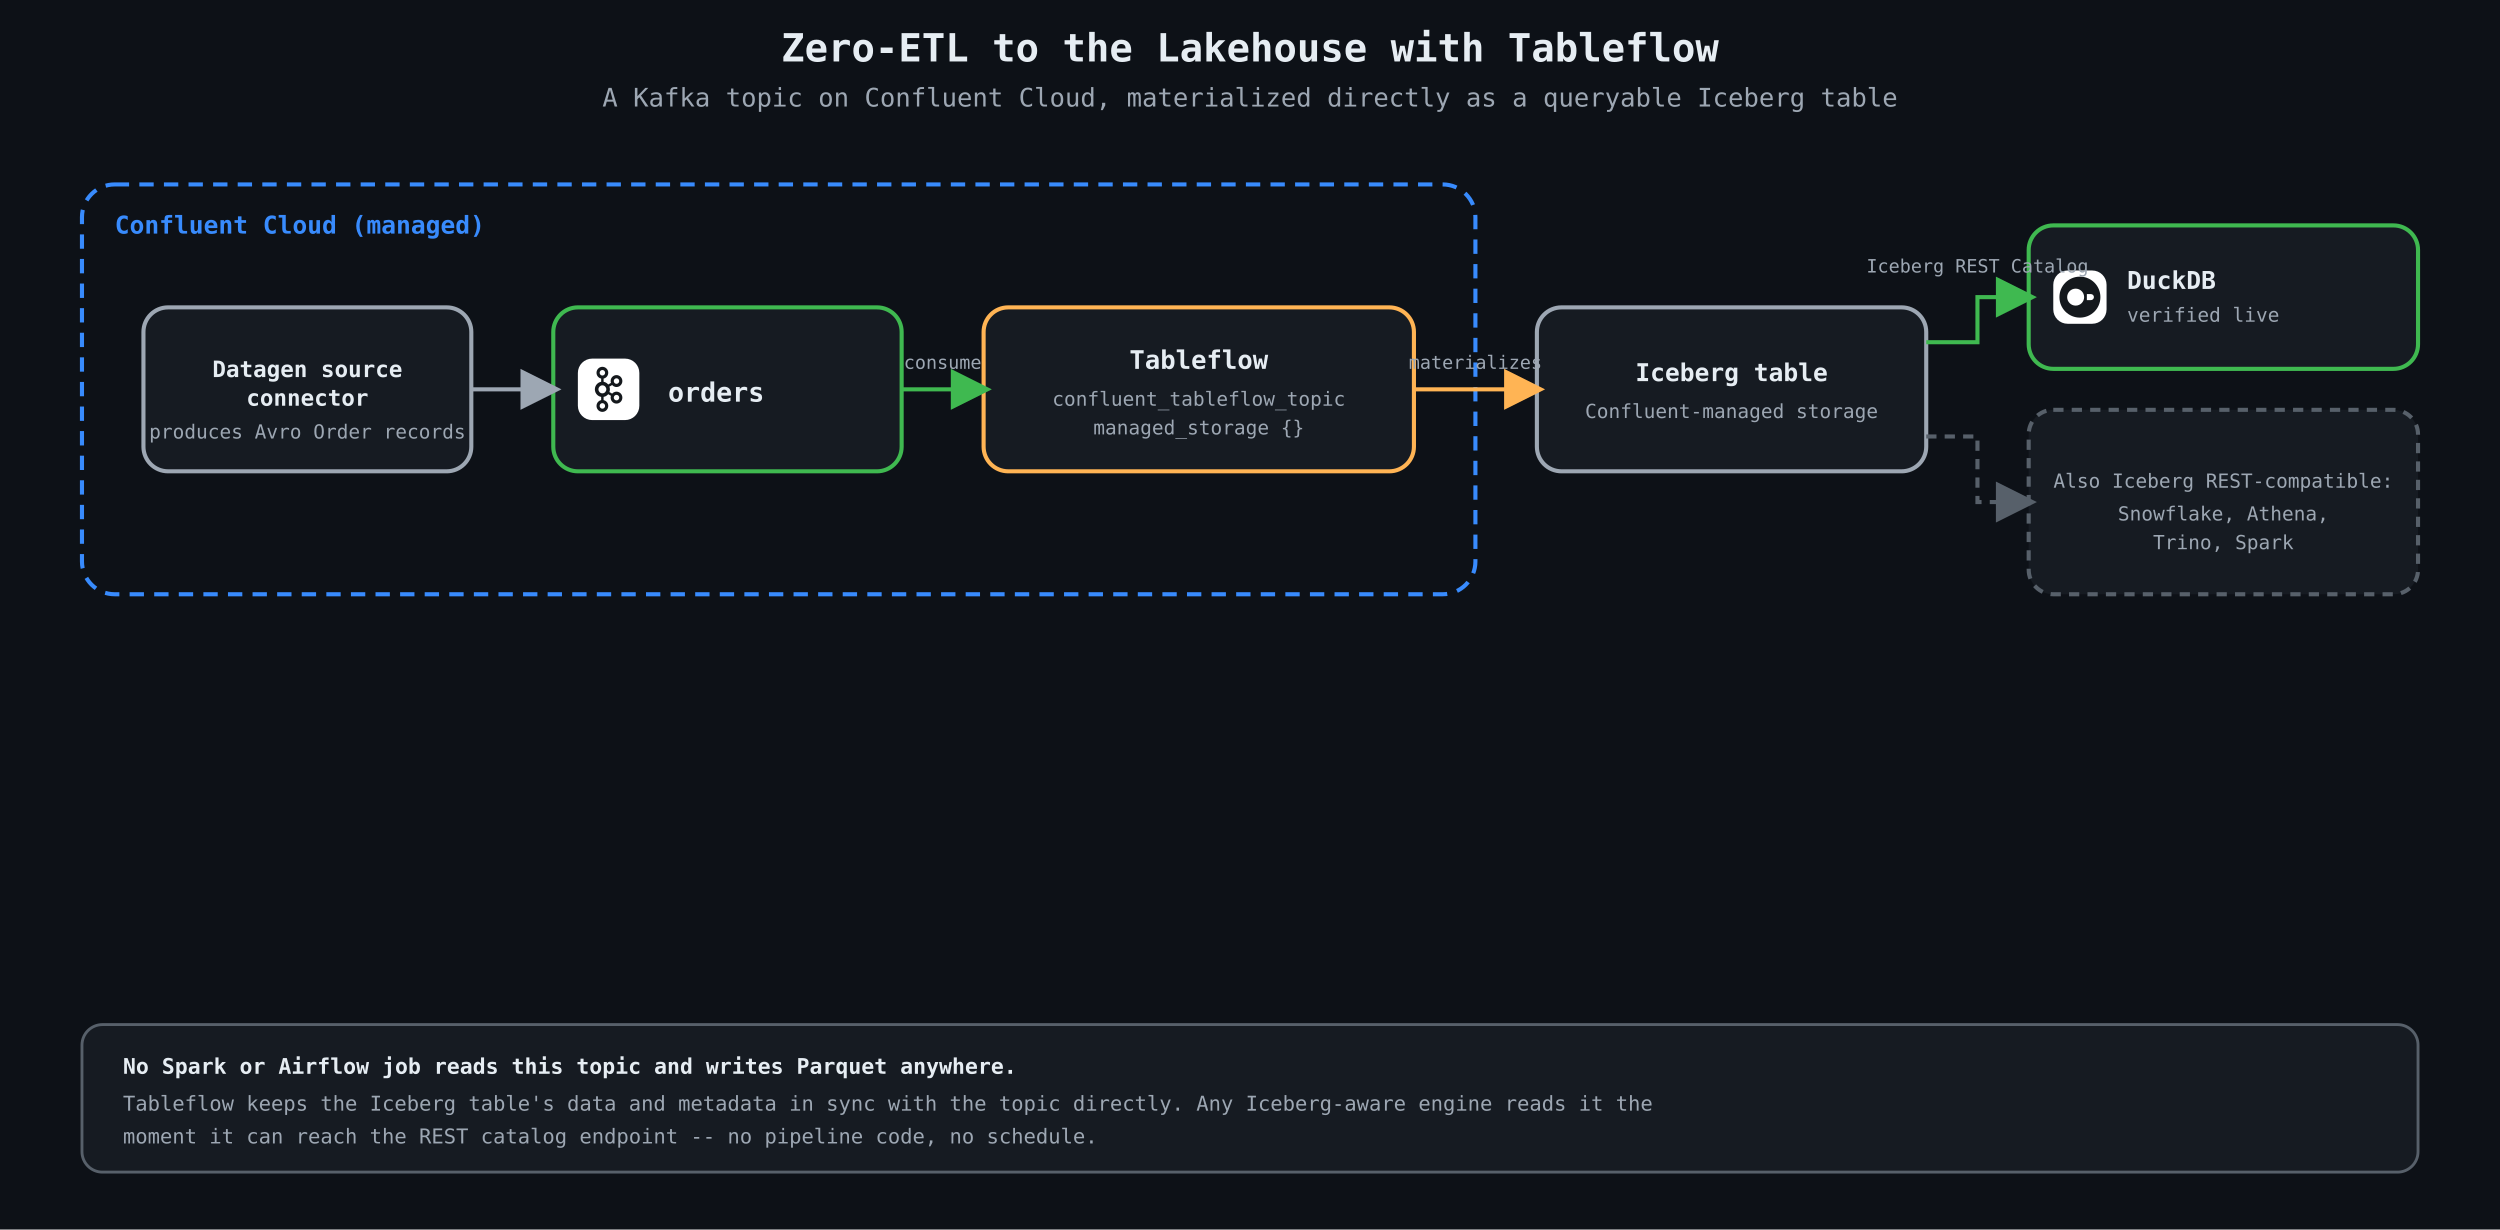
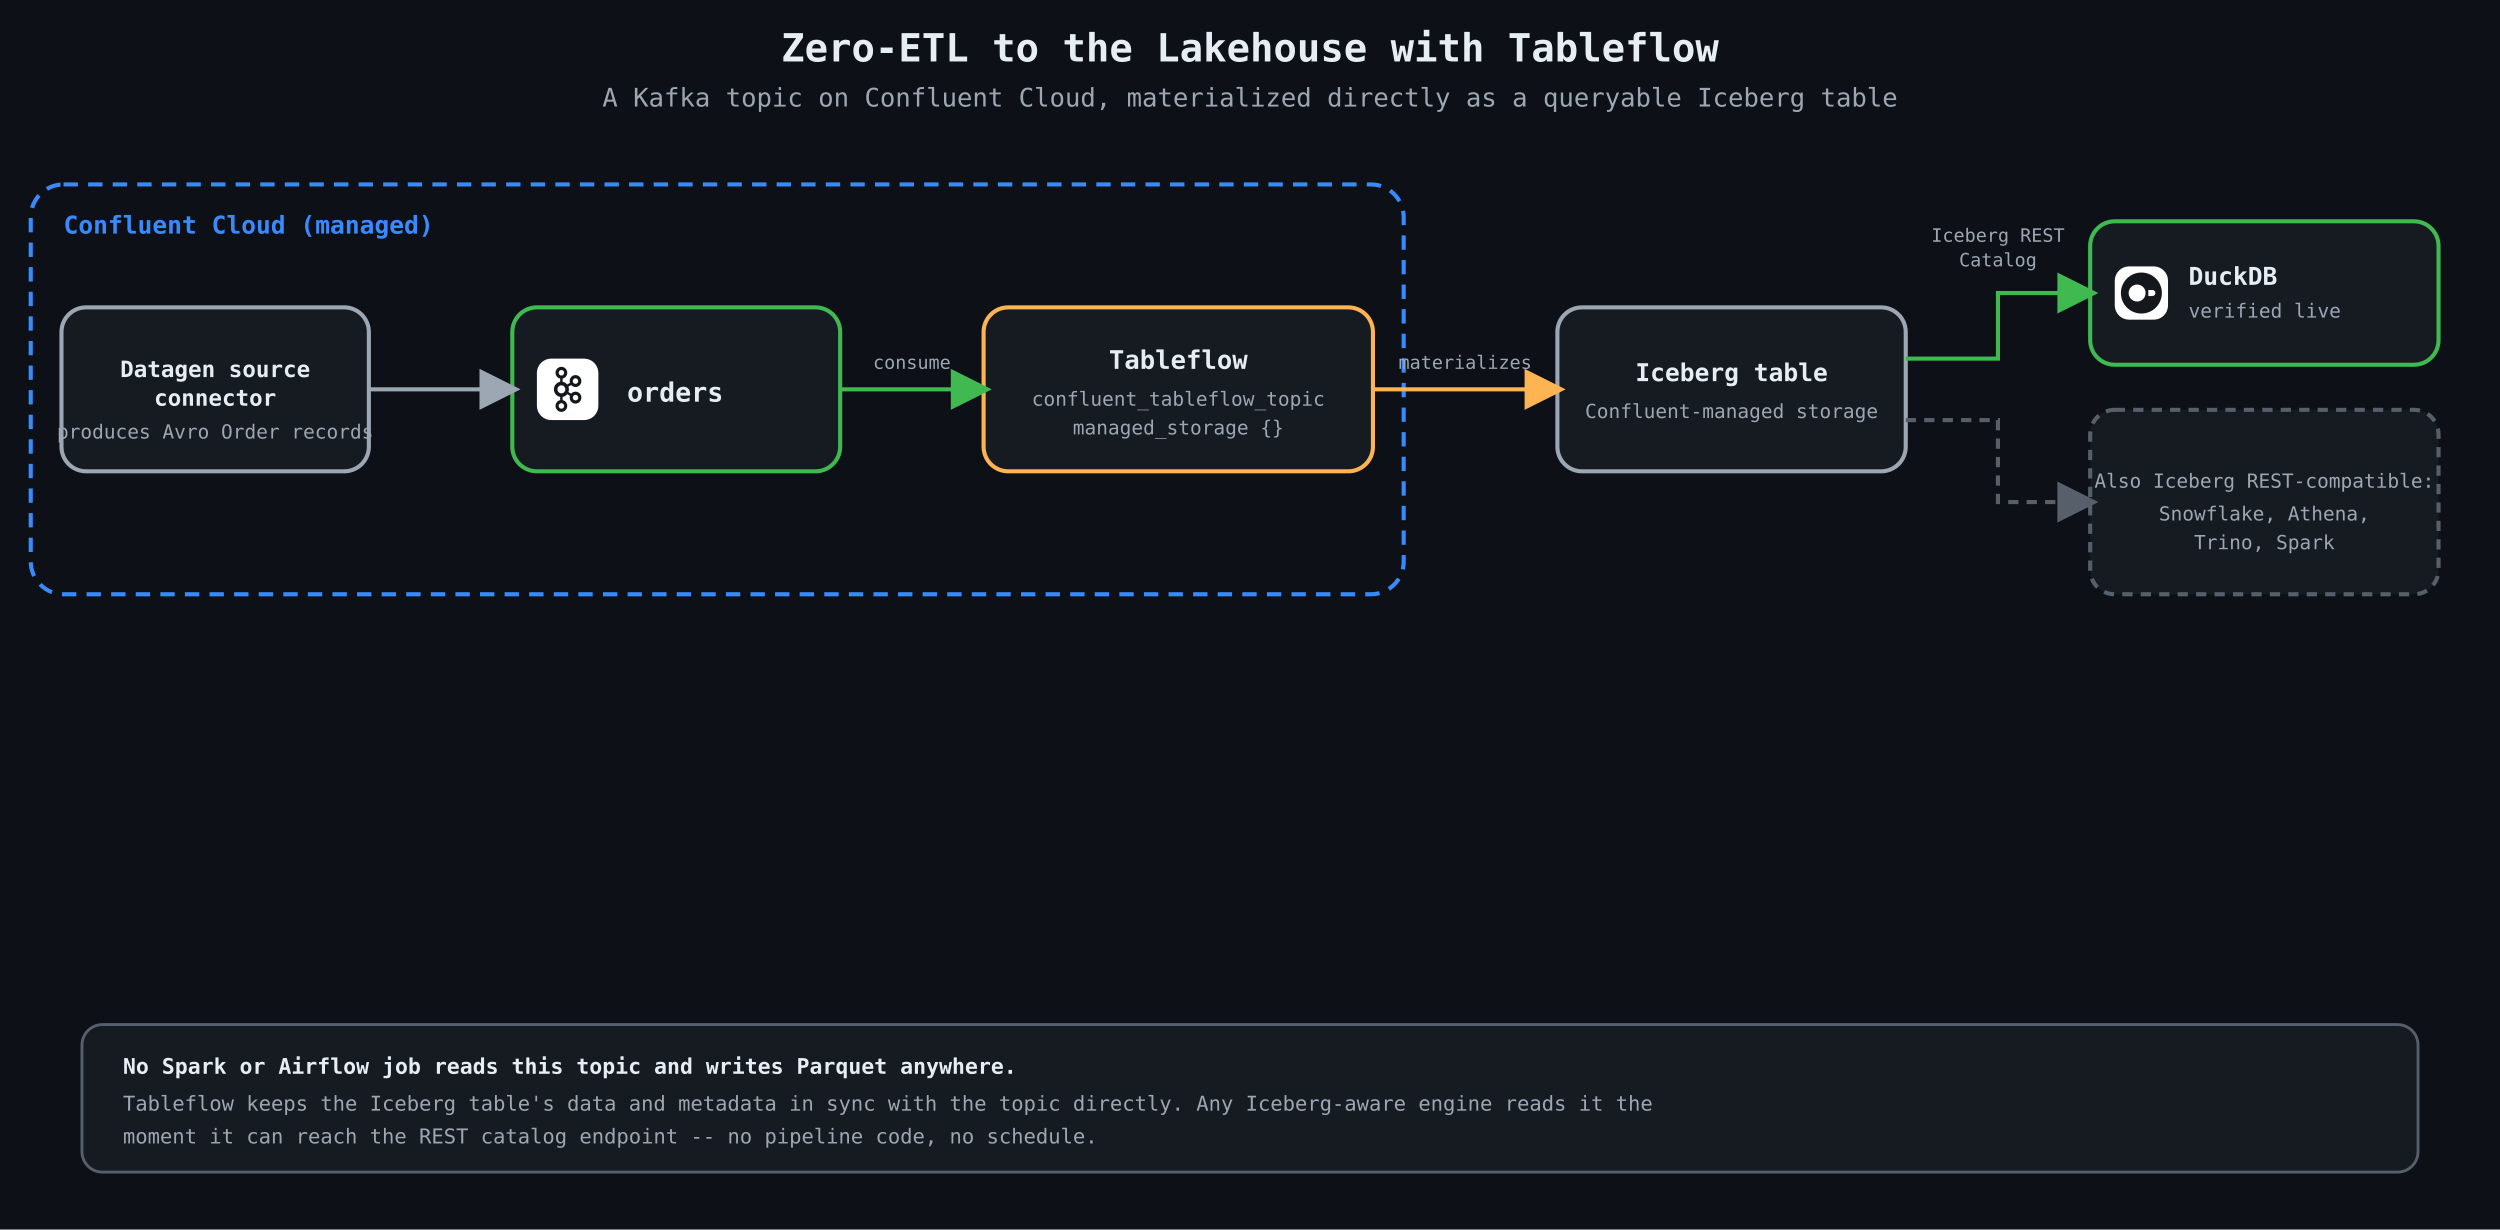
<svg xmlns="http://www.w3.org/2000/svg" width="1220" height="600" viewBox="0 0 1220 600" font-family="ui-monospace,Menlo,monospace">
  <rect width="1220" height="600" fill="#0d1117" />
  <defs>
    <marker id="arrow" markerWidth="11" markerHeight="11" refX="8" refY="5" orient="auto">
      <path d="M0,0 L10,5 L0,10 z" fill="#ffb454" />
    </marker>
    <marker id="arrowg" markerWidth="11" markerHeight="11" refX="8" refY="5" orient="auto">
      <path d="M0,0 L10,5 L0,10 z" fill="#3fb950" />
    </marker>
    <marker id="arrowgray" markerWidth="11" markerHeight="11" refX="8" refY="5" orient="auto">
      <path d="M0,0 L10,5 L0,10 z" fill="#9da7b3" />
    </marker>
    <marker id="arrowmute" markerWidth="11" markerHeight="11" refX="8" refY="5" orient="auto">
      <path d="M0,0 L10,5 L0,10 z" fill="#57606a" />
    </marker>
  </defs>
  <text x="610" y="30" font-size="19" fill="#e6edf3" text-anchor="middle" font-weight="600">Zero-ETL to the Lakehouse with Tableflow</text>
  <text x="610" y="52" font-size="12.5" fill="#9da7b3" text-anchor="middle">A Kafka topic on Confluent Cloud, materialized directly as a queryable Iceberg table</text>
-   <rect x="40" y="90" width="680" height="200" rx="16" fill="none" stroke="#388bfd" stroke-width="2" stroke-dasharray="7 5" />
-   <text x="56" y="114" font-size="12" fill="#388bfd" text-anchor="start" font-weight="600">Confluent Cloud (managed)</text>
-   <rect x="70" y="150" width="160" height="80" rx="12" fill="#161b22" stroke="#9da7b3" stroke-width="2" />
-   <text x="150" y="184" font-size="11" fill="#e6edf3" text-anchor="middle" font-weight="600">Datagen source</text>
-   <text x="150" y="198" font-size="11" fill="#e6edf3" text-anchor="middle" font-weight="600">connector</text>
-   <text x="150" y="214" font-size="9.5" fill="#9da7b3" text-anchor="middle">produces Avro Order records</text>
-   <rect x="270" y="150" width="170" height="80" rx="12" fill="#161b22" stroke="#3fb950" stroke-width="2" />
-   <rect x="282" y="175" width="30" height="30" rx="7" fill="#ffffff" />
-   <g transform="translate(286,179) scale(0.9167)" fill="#14181c">
+   <rect x="15" y="90" width="670" height="200" rx="16" fill="none" stroke="#388bfd" stroke-width="2" stroke-dasharray="7 5" />
+   <text x="31" y="114" font-size="12" fill="#388bfd" text-anchor="start" font-weight="600">Confluent Cloud (managed)</text>
+   <rect x="30" y="150" width="150" height="80" rx="12" fill="#161b22" stroke="#9da7b3" stroke-width="2" />
+   <text x="105" y="184" font-size="11" fill="#e6edf3" text-anchor="middle" font-weight="600">Datagen source</text>
+   <text x="105" y="198" font-size="11" fill="#e6edf3" text-anchor="middle" font-weight="600">connector</text>
+   <text x="105" y="214" font-size="9.5" fill="#9da7b3" text-anchor="middle">produces Avro Order records</text>
+   <rect x="250" y="150" width="160" height="80" rx="12" fill="#161b22" stroke="#3fb950" stroke-width="2" />
+   <rect x="262" y="175" width="30" height="30" rx="7" fill="#ffffff" />
+   <g transform="translate(266,179) scale(0.9167)" fill="#14181c">
    <path d="M9.71 2.136a1.43 1.43 0 0 0-2.047 0h-.007a1.48 1.48 0 0 0-.421 1.042c0 .41.161.777.422 1.039l.007.007c.257.264.616.426 1.019.426.404 0 .766-.162 1.027-.426l.003-.007c.261-.262.421-.629.421-1.039 0-.408-.159-.777-.421-1.042H9.71zM8.683 22.295c.404 0 .766-.167 1.027-.429l.003-.008c.261-.261.421-.631.421-1.036 0-.41-.159-.778-.421-1.044H9.71a1.42 1.42 0 0 0-1.027-.432 1.4 1.4 0 0 0-1.02.432h-.007c-.26.266-.422.634-.422 1.044 0 .406.161.775.422 1.036l.007.008c.258.262.617.429 1.02.429zm7.89-4.462c.359-.096.683-.33.882-.684l.027-.052a1.47 1.47 0 0 0 .114-1.067 1.454 1.454 0 0 0-.675-.896l-.021-.014a1.425 1.425 0 0 0-1.078-.132c-.36.091-.684.335-.881.686-.2.349-.241.75-.146 1.119.099.363.33.691.675.896h.002c.346.203.737.239 1.101.144zm-6.405-7.342a2.083 2.083 0 0 0-1.485-.627c-.58 0-1.103.242-1.482.627-.378.385-.612.916-.612 1.507s.233 1.124.612 1.514a2.08 2.08 0 0 0 2.967 0c.379-.39.612-.923.612-1.514s-.233-1.122-.612-1.507zm-.835-2.51c.843.141 1.6.552 2.178 1.144h.004c.092.093.182.196.265.299l1.446-.851a3.176 3.176 0 0 1-.047-1.808 3.149 3.149 0 0 1 1.456-1.926l.025-.016a3.062 3.062 0 0 1 2.345-.306c.77.21 1.465.721 1.898 1.482v.002c.431.757.518 1.626.313 2.408a3.145 3.145 0 0 1-1.456 1.928l-.198.118h-.02a3.095 3.095 0 0 1-2.154.201 3.127 3.127 0 0 1-1.514-.944l-1.444.848a4.162 4.162 0 0 1 0 2.879l1.444.846c.413-.47.939-.789 1.514-.944a3.041 3.041 0 0 1 2.371.319l.048.023v.002a3.17 3.17 0 0 1 1.408 1.906 3.215 3.215 0 0 1-.313 2.405l-.026.053-.003-.005a3.147 3.147 0 0 1-1.867 1.436 3.096 3.096 0 0 1-2.371-.318v-.006a3.156 3.156 0 0 1-1.456-1.927 3.175 3.175 0 0 1 .047-1.805l-1.446-.848a3.905 3.905 0 0 1-.265.294l-.004.005a3.938 3.938 0 0 1-2.178 1.138v1.699a3.09 3.09 0 0 1 1.56.862l.002.004c.565.572.914 1.368.914 2.243 0 .873-.35 1.664-.914 2.239l-.002.009a3.1 3.1 0 0 1-2.21.931 3.1 3.1 0 0 1-2.206-.93h-.002v-.009a3.186 3.186 0 0 1-.916-2.239c0-.875.35-1.672.916-2.243v-.004h.002a3.1 3.1 0 0 1 1.558-.862v-1.699a3.926 3.926 0 0 1-2.176-1.138l-.006-.005a4.098 4.098 0 0 1-1.173-2.874c0-1.122.452-2.136 1.173-2.872h.006a3.947 3.947 0 0 1 2.176-1.144V6.289a3.137 3.137 0 0 1-1.558-.864h-.002v-.004a3.192 3.192 0 0 1-.916-2.243c0-.871.35-1.669.916-2.243l.002-.002A3.084 3.084 0 0 1 8.683 0c.861 0 1.641.355 2.21.932v.002h.002c.565.574.914 1.372.914 2.243 0 .876-.35 1.667-.914 2.243l-.002.005a3.142 3.142 0 0 1-1.56.864v1.692zm8.121-1.129l-.012-.019a1.452 1.452 0 0 0-.87-.668 1.43 1.43 0 0 0-1.103.146h.002c-.347.2-.58.529-.677.896-.095.365-.054.768.146 1.119l.007.009c.2.347.519.579.874.673.357.103.755.059 1.098-.144l.019-.009a1.47 1.47 0 0 0 .657-.885 1.493 1.493 0 0 0-.141-1.118" />
  </g>
-   <text x="326" y="196" font-size="13" fill="#e6edf3" text-anchor="start" font-weight="600">orders</text>
-   <rect x="480" y="150" width="210" height="80" rx="12" fill="#161b22" stroke="#ffb454" stroke-width="2" />
-   <text x="585" y="180" font-size="12.5" fill="#e6edf3" text-anchor="middle" font-weight="600">Tableflow</text>
-   <text x="585" y="198" font-size="9.5" fill="#9da7b3" text-anchor="middle">confluent_tableflow_topic</text>
-   <text x="585" y="212" font-size="9.5" fill="#9da7b3" text-anchor="middle">managed_storage {}</text>
-   <rect x="750" y="150" width="190" height="80" rx="12" fill="#161b22" stroke="#9da7b3" stroke-width="2" />
+   <text x="306" y="196" font-size="13" fill="#e6edf3" text-anchor="start" font-weight="600">orders</text>
+   <rect x="480" y="150" width="190" height="80" rx="12" fill="#161b22" stroke="#ffb454" stroke-width="2" />
+   <text x="575" y="180" font-size="12.5" fill="#e6edf3" text-anchor="middle" font-weight="600">Tableflow</text>
+   <text x="575" y="198" font-size="9.5" fill="#9da7b3" text-anchor="middle">confluent_tableflow_topic</text>
+   <text x="575" y="212" font-size="9.5" fill="#9da7b3" text-anchor="middle">managed_storage {}</text>
+   <rect x="760" y="150" width="170" height="80" rx="12" fill="#161b22" stroke="#9da7b3" stroke-width="2" />
  <text x="845" y="186" font-size="12" fill="#e6edf3" text-anchor="middle" font-weight="600">Iceberg table</text>
  <text x="845" y="204" font-size="9.5" fill="#9da7b3" text-anchor="middle">Confluent-managed storage</text>
-   <rect x="990" y="110" width="190" height="70" rx="12" fill="#161b22" stroke="#3fb950" stroke-width="2" />
-   <rect x="1002" y="132" width="26" height="26" rx="7" fill="#ffffff" />
-   <g transform="translate(1005,135) scale(0.8333)" fill="#14181c">
+   <rect x="1020" y="108" width="170" height="70" rx="12" fill="#161b22" stroke="#3fb950" stroke-width="2" />
+   <rect x="1032" y="130" width="26" height="26" rx="7" fill="#ffffff" />
+   <g transform="translate(1035,133) scale(0.8333)" fill="#14181c">
    <path d="M12 0C5.363 0 0 5.363 0 12s5.363 12 12 12 12-5.363 12-12S18.637 0 12 0zM9.502 7.03a4.974 4.974 0 0 1 4.97 4.97 4.974 4.974 0 0 1-4.97 4.97A4.974 4.974 0 0 1 4.532 12a4.974 4.974 0 0 1 4.97-4.97zm6.563 3.183h2.351c.98 0 1.787.782 1.787 1.762s-.807 1.789-1.787 1.789h-2.351v-3.551z" />
  </g>
-   <text x="1038" y="141" font-size="12" fill="#e6edf3" text-anchor="start" font-weight="600">DuckDB</text>
-   <text x="1038" y="157" font-size="9.5" fill="#9da7b3" text-anchor="start">verified live</text>
-   <rect x="990" y="200" width="190" height="90" rx="12" fill="#161b22" stroke="#57606a" stroke-width="2" stroke-dasharray="5 4" />
-   <text x="1085" y="238" font-size="9.5" fill="#9da7b3" text-anchor="middle">Also Iceberg REST-compatible:</text>
-   <text x="1085" y="254" font-size="9.5" fill="#9da7b3" text-anchor="middle">Snowflake, Athena,</text>
-   <text x="1085" y="268" font-size="9.5" fill="#9da7b3" text-anchor="middle">Trino, Spark</text>
-   <path d="M230,190 L270,190" fill="none" stroke="#9da7b3" stroke-width="2" marker-end="url(#arrowgray)" />
-   <path d="M440,190 L480,190" fill="none" stroke="#3fb950" stroke-width="2" marker-end="url(#arrowg)" />
-   <text x="460" y="180" font-size="9" fill="#9da7b3" text-anchor="middle">consume</text>
-   <path d="M690,190 L750,190" fill="none" stroke="#ffb454" stroke-width="2" marker-end="url(#arrow)" />
-   <text x="720" y="180" font-size="9" fill="#9da7b3" text-anchor="middle">materializes</text>
-   <path d="M940,167 L965,167 L965,145 L990,145" fill="none" stroke="#3fb950" stroke-width="2" marker-end="url(#arrowg)" />
-   <text x="965" y="133" font-size="9" fill="#9da7b3" text-anchor="middle">Iceberg REST Catalog</text>
-   <path d="M940,213 L965,213 L965,245 L990,245" fill="none" stroke="#57606a" stroke-width="2" stroke-dasharray="5 4" marker-end="url(#arrowmute)" />
+   <text x="1068" y="139" font-size="12" fill="#e6edf3" text-anchor="start" font-weight="600">DuckDB</text>
+   <text x="1068" y="155" font-size="9.5" fill="#9da7b3" text-anchor="start">verified live</text>
+   <rect x="1020" y="200" width="170" height="90" rx="12" fill="#161b22" stroke="#57606a" stroke-width="2" stroke-dasharray="5 4" />
+   <text x="1105" y="238" font-size="9.5" fill="#9da7b3" text-anchor="middle">Also Iceberg REST-compatible:</text>
+   <text x="1105" y="254" font-size="9.5" fill="#9da7b3" text-anchor="middle">Snowflake, Athena,</text>
+   <text x="1105" y="268" font-size="9.5" fill="#9da7b3" text-anchor="middle">Trino, Spark</text>
+   <path d="M180,190 L250,190" fill="none" stroke="#9da7b3" stroke-width="2" marker-end="url(#arrowgray)" />
+   <path d="M410,190 L480,190" fill="none" stroke="#3fb950" stroke-width="2" marker-end="url(#arrowg)" />
+   <text x="445" y="180" font-size="9" fill="#9da7b3" text-anchor="middle">consume</text>
+   <path d="M670,190 L760,190" fill="none" stroke="#ffb454" stroke-width="2" marker-end="url(#arrow)" />
+   <text x="715" y="180" font-size="9" fill="#9da7b3" text-anchor="middle">materializes</text>
+   <path d="M930,175 L975,175 L975,143 L1020,143" fill="none" stroke="#3fb950" stroke-width="2" marker-end="url(#arrowg)" />
+   <text x="975" y="118" font-size="9" fill="#9da7b3" text-anchor="middle">Iceberg REST</text>
+   <text x="975" y="130" font-size="9" fill="#9da7b3" text-anchor="middle">Catalog</text>
+   <path d="M930,205 L975,205 L975,245 L1020,245" fill="none" stroke="#57606a" stroke-width="2" stroke-dasharray="5 4" marker-end="url(#arrowmute)" />
  <rect x="40" y="500" width="1140" height="72" rx="10" fill="#161b22" stroke="#57606a" stroke-width="1.4" />
  <text x="60" y="524" font-size="10.5" fill="#e6edf3" font-weight="600">No Spark or Airflow job reads this topic and writes Parquet anywhere.</text>
  <text x="60" y="542" font-size="10" fill="#9da7b3">Tableflow keeps the Iceberg table's data and metadata in sync with the topic directly. Any Iceberg-aware engine reads it the</text>
  <text x="60" y="558" font-size="10" fill="#9da7b3">moment it can reach the REST catalog endpoint -- no pipeline code, no schedule.</text>
</svg>
